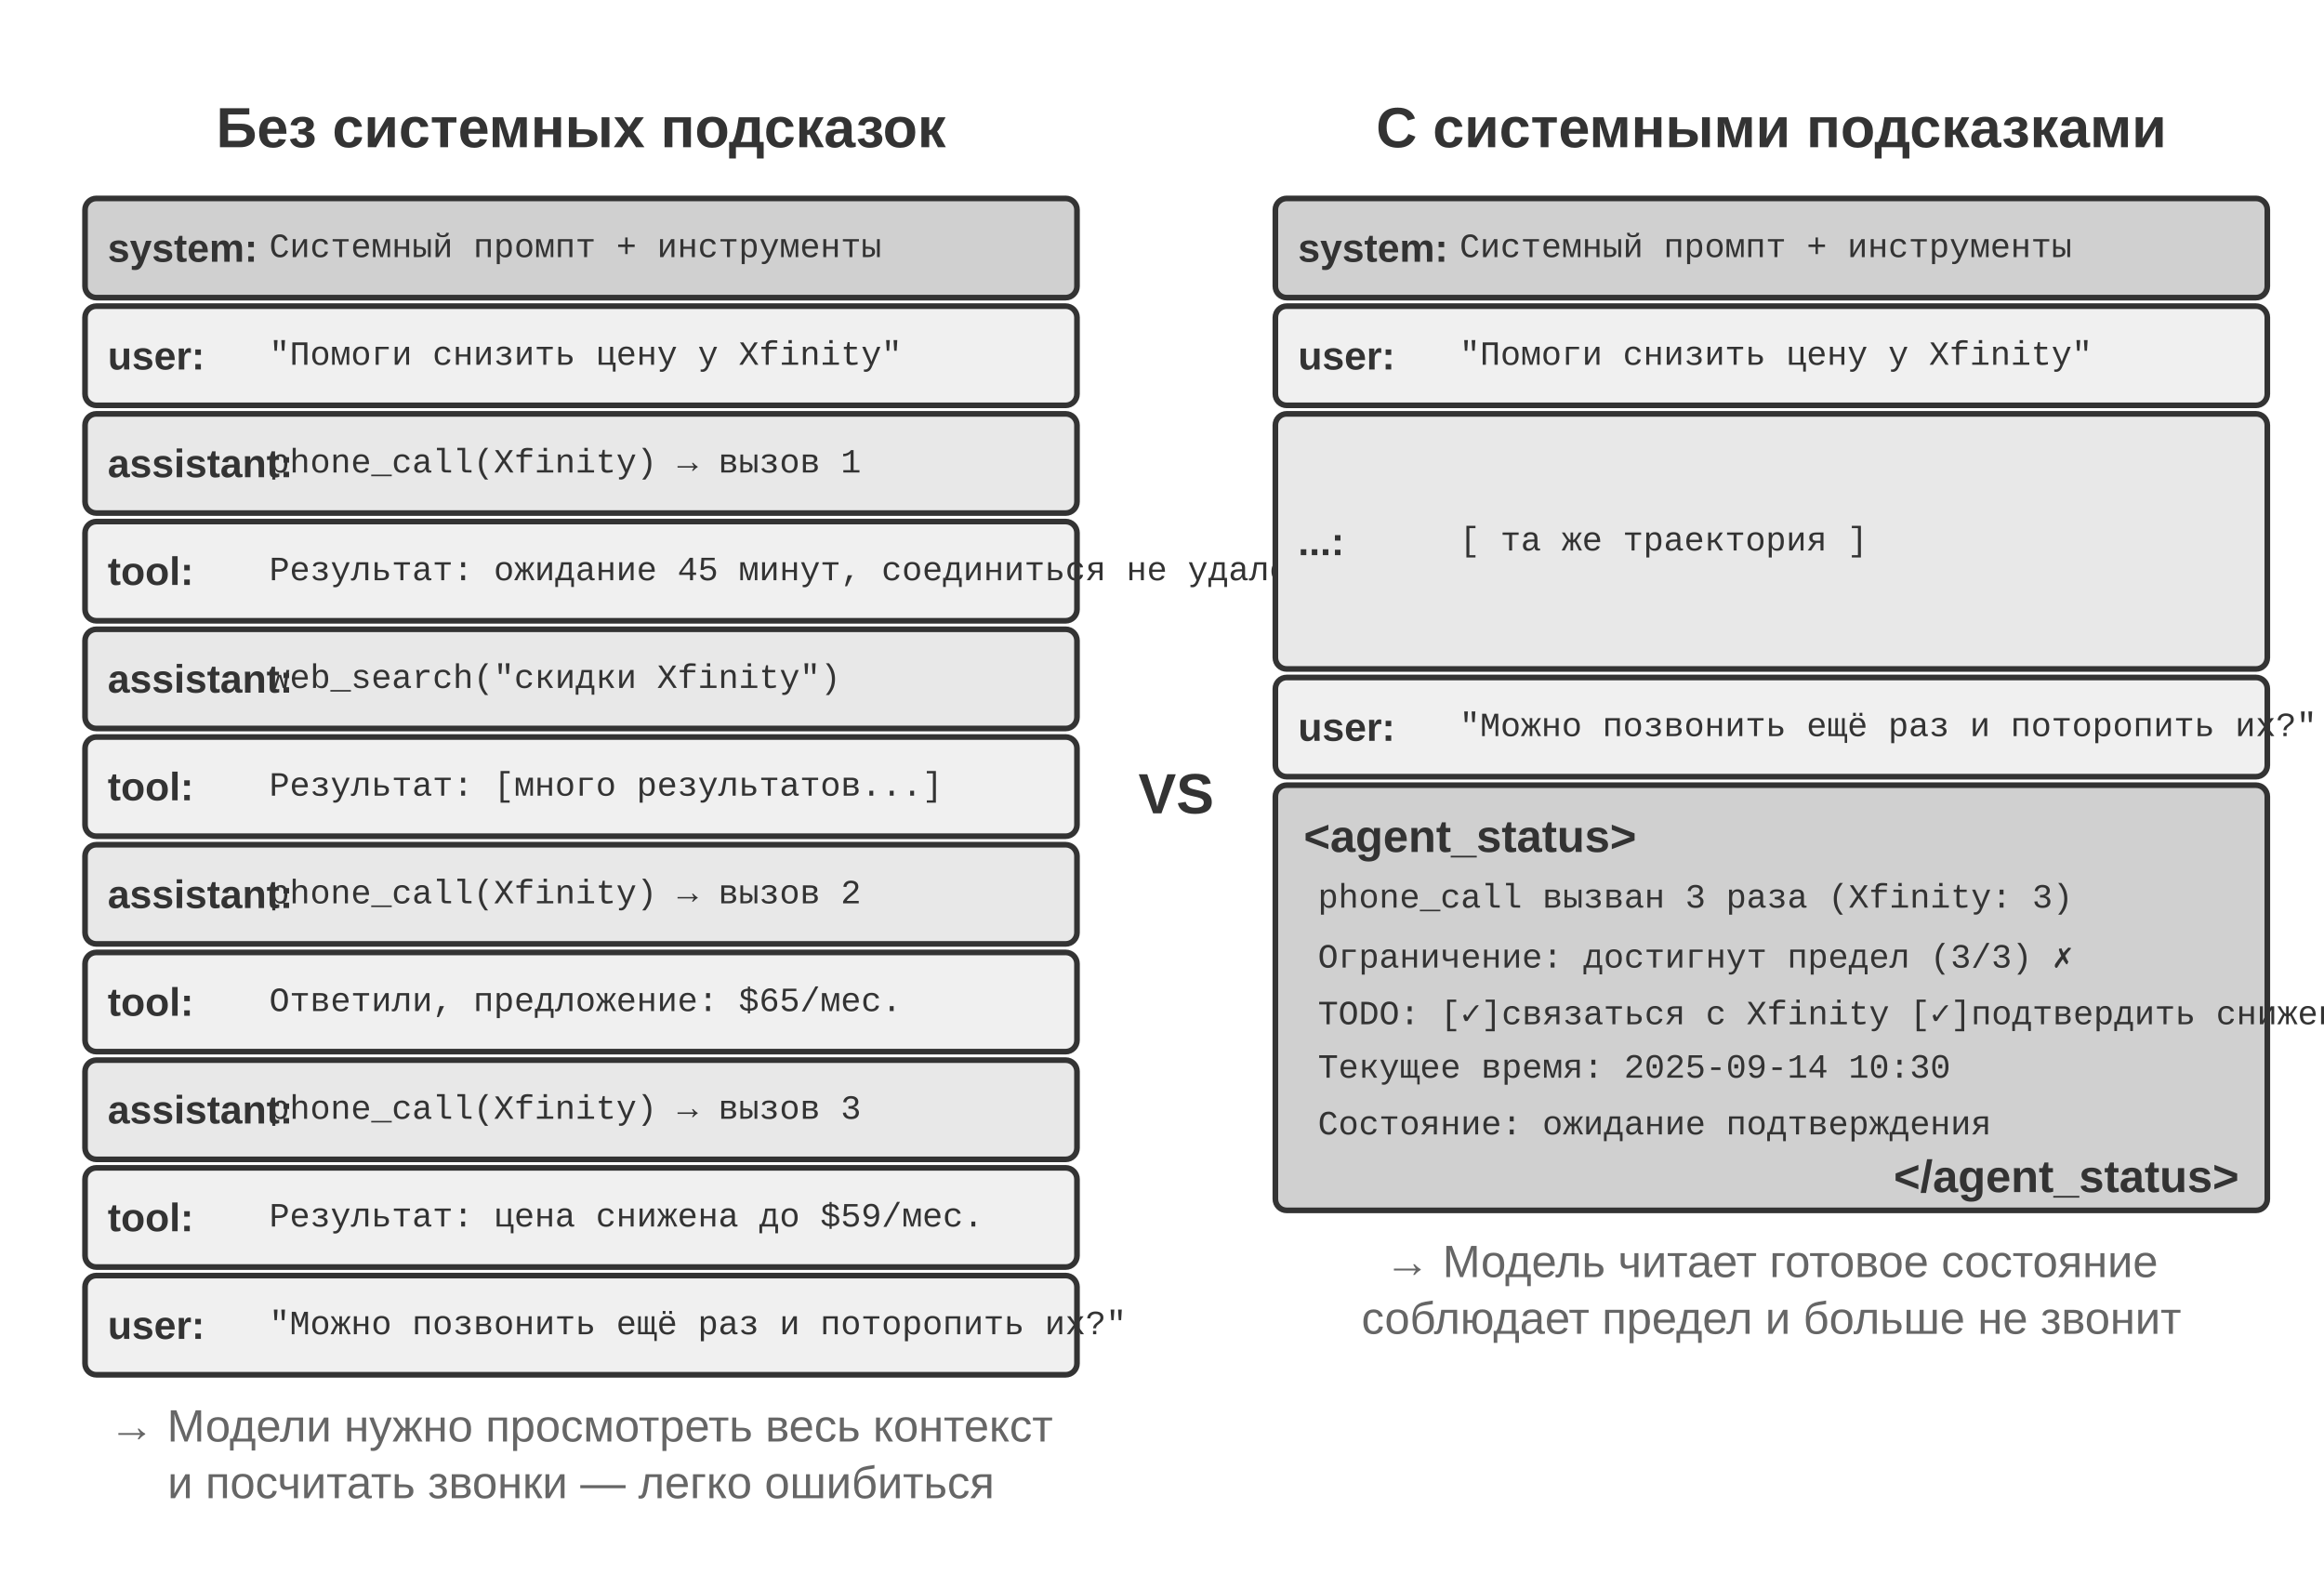
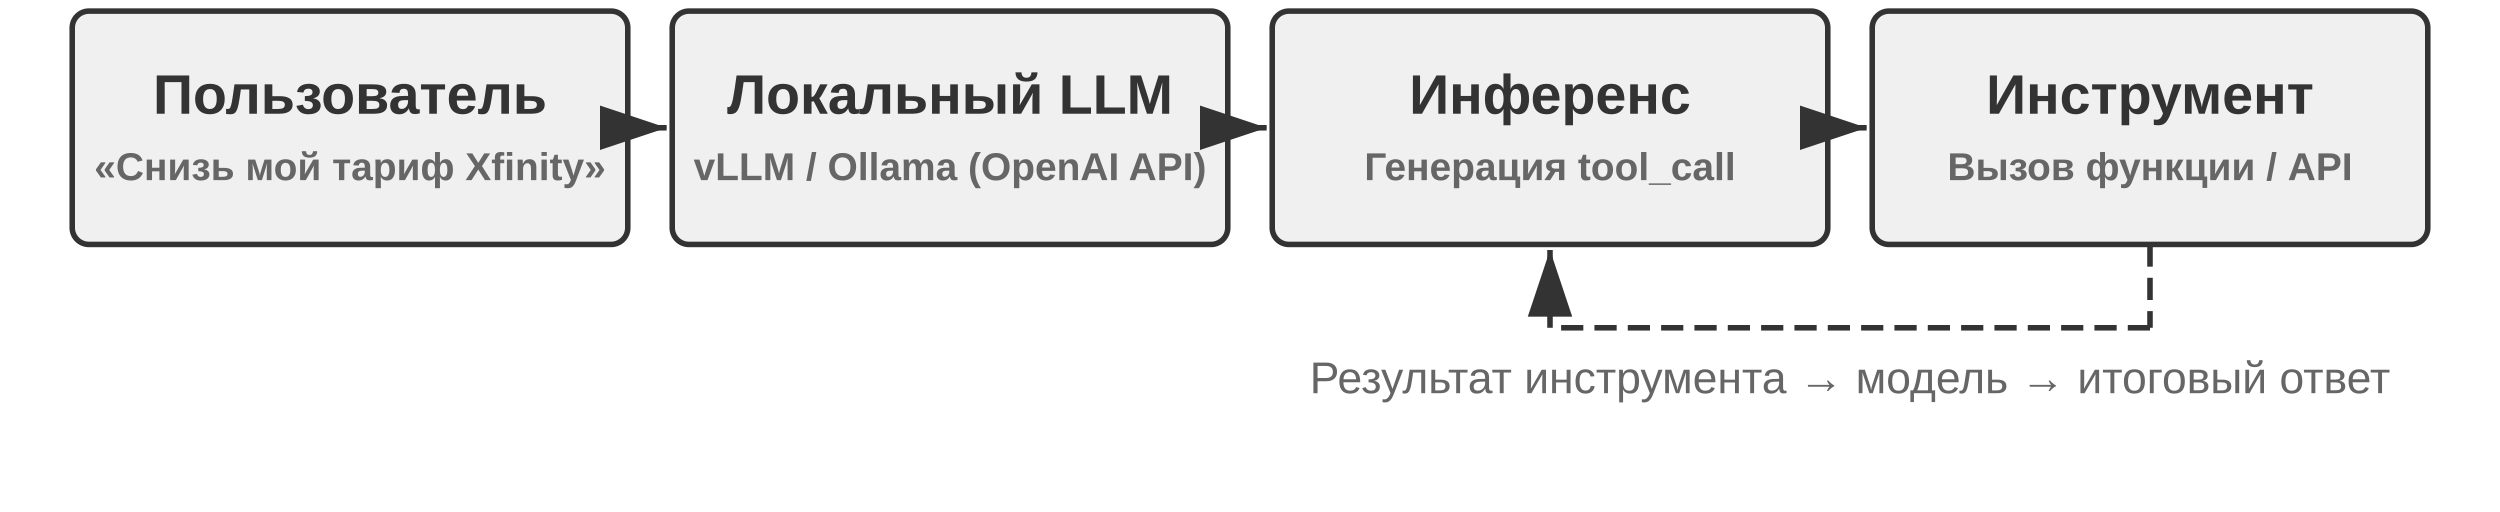
- <svg xmlns="http://www.w3.org/2000/svg" viewBox="0 20 820 560" width="820" height="560" style="background:#ffffff">
+ <svg xmlns="http://www.w3.org/2000/svg" viewBox="0 40 900 184" width="900" height="184" style="background:#ffffff">
  <defs>
    <marker id="ah" markerWidth="12" markerHeight="8" refX="12" refY="4" orient="auto">
      <polygon points="0 0, 12 4, 0 8" fill="#333333" />
    </marker>
    <marker id="ah-light" markerWidth="12" markerHeight="8" refX="12" refY="4" orient="auto">
      <polygon points="0 0, 12 4, 0 8" fill="#999999" />
    </marker>
  </defs>
-   <text x="205.0" y="65" font-family="Arial, 'Helvetica Neue', Helvetica, 'PingFang SC', 'Microsoft YaHei', sans-serif" font-size="20" fill="#333333" text-anchor="middle" dominant-baseline="central" font-weight="bold">Без системных подсказок</text>
-   <text x="625.0" y="65" font-family="Arial, 'Helvetica Neue', Helvetica, 'PingFang SC', 'Microsoft YaHei', sans-serif" font-size="20" fill="#333333" text-anchor="middle" dominant-baseline="central" font-weight="bold">С системными подсказками</text>
-   <rect x="30" y="90" width="350" height="35" rx="4" fill="#d0d0d0" stroke="#333333" stroke-width="2" />
-   <text x="38" y="107.5" font-family="Arial, 'Helvetica Neue', Helvetica, 'PingFang SC', 'Microsoft YaHei', sans-serif" font-size="14" fill="#333333" text-anchor="start" dominant-baseline="central" font-weight="bold" textLength="50.0" lengthAdjust="spacingAndGlyphs">system:</text>
-   <text x="95" y="107.5" font-family="'Courier New', Courier, monospace" font-size="12" fill="#333333" text-anchor="start" dominant-baseline="central">Системный промпт + инструменты</text>
-   <rect x="30" y="128" width="350" height="35" rx="4" fill="#f0f0f0" stroke="#333333" stroke-width="2" />
-   <text x="38" y="145.5" font-family="Arial, 'Helvetica Neue', Helvetica, 'PingFang SC', 'Microsoft YaHei', sans-serif" font-size="14" fill="#333333" text-anchor="start" dominant-baseline="central" font-weight="bold">user:</text>
-   <text x="95" y="145.5" font-family="'Courier New', Courier, monospace" font-size="12" fill="#333333" text-anchor="start" dominant-baseline="central">"Помоги снизить цену у Xfinity"</text>
-   <rect x="30" y="166" width="350" height="35" rx="4" fill="#e8e8e8" stroke="#333333" stroke-width="2" />
-   <text x="38" y="183.5" font-family="Arial, 'Helvetica Neue', Helvetica, 'PingFang SC', 'Microsoft YaHei', sans-serif" font-size="14" fill="#333333" text-anchor="start" dominant-baseline="central" font-weight="bold" textLength="50.0" lengthAdjust="spacingAndGlyphs">assistant:</text>
-   <text x="95" y="183.5" font-family="'Courier New', Courier, monospace" font-size="12" fill="#333333" text-anchor="start" dominant-baseline="central">phone_call(Xfinity) → вызов 1</text>
-   <rect x="30" y="204" width="350" height="35" rx="4" fill="#f0f0f0" stroke="#333333" stroke-width="2" />
-   <text x="38" y="221.5" font-family="Arial, 'Helvetica Neue', Helvetica, 'PingFang SC', 'Microsoft YaHei', sans-serif" font-size="14" fill="#333333" text-anchor="start" dominant-baseline="central" font-weight="bold">tool:</text>
-   <text x="95" y="221.5" font-family="'Courier New', Courier, monospace" font-size="12" fill="#333333" text-anchor="start" dominant-baseline="central" textLength="275.0" lengthAdjust="spacingAndGlyphs">Результат: ожидание 45 минут, соединиться не удалось</text>
-   <rect x="30" y="242" width="350" height="35" rx="4" fill="#e8e8e8" stroke="#333333" stroke-width="2" />
-   <text x="38" y="259.5" font-family="Arial, 'Helvetica Neue', Helvetica, 'PingFang SC', 'Microsoft YaHei', sans-serif" font-size="14" fill="#333333" text-anchor="start" dominant-baseline="central" font-weight="bold" textLength="50.0" lengthAdjust="spacingAndGlyphs">assistant:</text>
-   <text x="95" y="259.5" font-family="'Courier New', Courier, monospace" font-size="12" fill="#333333" text-anchor="start" dominant-baseline="central">web_search("скидки Xfinity")</text>
-   <rect x="30" y="280" width="350" height="35" rx="4" fill="#f0f0f0" stroke="#333333" stroke-width="2" />
-   <text x="38" y="297.5" font-family="Arial, 'Helvetica Neue', Helvetica, 'PingFang SC', 'Microsoft YaHei', sans-serif" font-size="14" fill="#333333" text-anchor="start" dominant-baseline="central" font-weight="bold">tool:</text>
-   <text x="95" y="297.5" font-family="'Courier New', Courier, monospace" font-size="12" fill="#333333" text-anchor="start" dominant-baseline="central">Результат: [много результатов...]</text>
-   <rect x="30" y="318" width="350" height="35" rx="4" fill="#e8e8e8" stroke="#333333" stroke-width="2" />
-   <text x="38" y="335.5" font-family="Arial, 'Helvetica Neue', Helvetica, 'PingFang SC', 'Microsoft YaHei', sans-serif" font-size="14" fill="#333333" text-anchor="start" dominant-baseline="central" font-weight="bold" textLength="50.0" lengthAdjust="spacingAndGlyphs">assistant:</text>
-   <text x="95" y="335.5" font-family="'Courier New', Courier, monospace" font-size="12" fill="#333333" text-anchor="start" dominant-baseline="central">phone_call(Xfinity) → вызов 2</text>
-   <rect x="30" y="356" width="350" height="35" rx="4" fill="#f0f0f0" stroke="#333333" stroke-width="2" />
-   <text x="38" y="373.5" font-family="Arial, 'Helvetica Neue', Helvetica, 'PingFang SC', 'Microsoft YaHei', sans-serif" font-size="14" fill="#333333" text-anchor="start" dominant-baseline="central" font-weight="bold">tool:</text>
-   <text x="95" y="373.5" font-family="'Courier New', Courier, monospace" font-size="12" fill="#333333" text-anchor="start" dominant-baseline="central">Ответили, предложение: $65/мес.</text>
-   <rect x="30" y="394" width="350" height="35" rx="4" fill="#e8e8e8" stroke="#333333" stroke-width="2" />
-   <text x="38" y="411.5" font-family="Arial, 'Helvetica Neue', Helvetica, 'PingFang SC', 'Microsoft YaHei', sans-serif" font-size="14" fill="#333333" text-anchor="start" dominant-baseline="central" font-weight="bold" textLength="50.0" lengthAdjust="spacingAndGlyphs">assistant:</text>
-   <text x="95" y="411.5" font-family="'Courier New', Courier, monospace" font-size="12" fill="#333333" text-anchor="start" dominant-baseline="central">phone_call(Xfinity) → вызов 3</text>
-   <rect x="30" y="432" width="350" height="35" rx="4" fill="#f0f0f0" stroke="#333333" stroke-width="2" />
-   <text x="38" y="449.5" font-family="Arial, 'Helvetica Neue', Helvetica, 'PingFang SC', 'Microsoft YaHei', sans-serif" font-size="14" fill="#333333" text-anchor="start" dominant-baseline="central" font-weight="bold">tool:</text>
-   <text x="95" y="449.5" font-family="'Courier New', Courier, monospace" font-size="12" fill="#333333" text-anchor="start" dominant-baseline="central">Результат: цена снижена до $59/мес.</text>
-   <rect x="30" y="470" width="350" height="35" rx="4" fill="#f0f0f0" stroke="#333333" stroke-width="2" />
-   <text x="38" y="487.5" font-family="Arial, 'Helvetica Neue', Helvetica, 'PingFang SC', 'Microsoft YaHei', sans-serif" font-size="14" fill="#333333" text-anchor="start" dominant-baseline="central" font-weight="bold">user:</text>
-   <text x="95" y="487.5" font-family="'Courier New', Courier, monospace" font-size="12" fill="#333333" text-anchor="start" dominant-baseline="central" textLength="275.0" lengthAdjust="spacingAndGlyphs">"Можно позвонить ещё раз и поторопить их?"</text>
-   <text x="205.0" y="523" font-family="Arial, 'Helvetica Neue', Helvetica, 'PingFang SC', 'Microsoft YaHei', sans-serif" font-size="16" fill="#666666" text-anchor="middle" dominant-baseline="central" font-weight="normal">→ Модели нужно просмотреть весь контекст</text>
-   <text x="205.0" y="543" font-family="Arial, 'Helvetica Neue', Helvetica, 'PingFang SC', 'Microsoft YaHei', sans-serif" font-size="16" fill="#666666" text-anchor="middle" dominant-baseline="central" font-weight="normal">и посчитать звонки — легко ошибиться</text>
-   <rect x="450" y="90" width="350" height="35" rx="4" fill="#d0d0d0" stroke="#333333" stroke-width="2" />
-   <text x="458" y="107.5" font-family="Arial, 'Helvetica Neue', Helvetica, 'PingFang SC', 'Microsoft YaHei', sans-serif" font-size="14" fill="#333333" text-anchor="start" dominant-baseline="central" font-weight="bold">system:</text>
-   <text x="515" y="107.5" font-family="'Courier New', Courier, monospace" font-size="12" fill="#333333" text-anchor="start" dominant-baseline="central">Системный промпт + инструменты</text>
-   <rect x="450" y="128" width="350" height="35" rx="4" fill="#f0f0f0" stroke="#333333" stroke-width="2" />
-   <text x="458" y="145.5" font-family="Arial, 'Helvetica Neue', Helvetica, 'PingFang SC', 'Microsoft YaHei', sans-serif" font-size="14" fill="#333333" text-anchor="start" dominant-baseline="central" font-weight="bold">user:</text>
-   <text x="515" y="145.5" font-family="'Courier New', Courier, monospace" font-size="12" fill="#333333" text-anchor="start" dominant-baseline="central">"Помоги снизить цену у Xfinity"</text>
-   <rect x="450" y="166" width="350" height="90" rx="4" fill="#e8e8e8" stroke="#333333" stroke-width="2" />
-   <text x="458" y="211.0" font-family="Arial, 'Helvetica Neue', Helvetica, 'PingFang SC', 'Microsoft YaHei', sans-serif" font-size="14" fill="#333333" text-anchor="start" dominant-baseline="central" font-weight="bold">...:</text>
-   <text x="515" y="211.0" font-family="'Courier New', Courier, monospace" font-size="12" fill="#333333" text-anchor="start" dominant-baseline="central">[ та же траектория ]</text>
-   <rect x="450" y="259" width="350" height="35" rx="4" fill="#f0f0f0" stroke="#333333" stroke-width="2" />
-   <text x="458" y="276.5" font-family="Arial, 'Helvetica Neue', Helvetica, 'PingFang SC', 'Microsoft YaHei', sans-serif" font-size="14" fill="#333333" text-anchor="start" dominant-baseline="central" font-weight="bold">user:</text>
-   <text x="515" y="276.5" font-family="'Courier New', Courier, monospace" font-size="12" fill="#333333" text-anchor="start" dominant-baseline="central" textLength="279.0" lengthAdjust="spacingAndGlyphs">"Можно позвонить ещё раз и поторопить их?"</text>
-   <rect x="450" y="297" width="350" height="150" rx="4" fill="#d0d0d0" stroke="#333333" stroke-width="2" />
-   <text x="460" y="315" font-family="Arial, 'Helvetica Neue', Helvetica, 'PingFang SC', 'Microsoft YaHei', sans-serif" font-size="16" fill="#333333" text-anchor="start" dominant-baseline="central" font-weight="bold">&lt;agent_status&gt;</text>
-   <text x="465" y="337" font-family="'Courier New', Courier, monospace" font-size="12" fill="#333333" text-anchor="start" dominant-baseline="central">phone_call вызван 3 раза (Xfinity: 3)</text>
-   <text x="465" y="357" font-family="'Courier New', Courier, monospace" font-size="12" fill="#333333" text-anchor="start" dominant-baseline="central">Ограничение: достигнут предел (3/3) ✗</text>
-   <text x="465" y="377" font-family="'Courier New', Courier, monospace" font-size="12" fill="#333333" text-anchor="start" dominant-baseline="central" textLength="329.0" lengthAdjust="spacingAndGlyphs">TODO: [✓]связаться с Xfinity [✓]подтвердить снижение цены</text>
-   <text x="465" y="397" font-family="'Courier New', Courier, monospace" font-size="12" fill="#333333" text-anchor="start" dominant-baseline="central">Текущее время: 2025-09-14 10:30</text>
-   <text x="465" y="417" font-family="'Courier New', Courier, monospace" font-size="12" fill="#333333" text-anchor="start" dominant-baseline="central">Состояние: ожидание подтверждения</text>
-   <text x="790" y="435" font-family="Arial, 'Helvetica Neue', Helvetica, 'PingFang SC', 'Microsoft YaHei', sans-serif" font-size="16" fill="#333333" text-anchor="end" dominant-baseline="central" font-weight="bold">&lt;/agent_status&gt;</text>
-   <text x="625.0" y="465" font-family="Arial, 'Helvetica Neue', Helvetica, 'PingFang SC', 'Microsoft YaHei', sans-serif" font-size="16" fill="#666666" text-anchor="middle" dominant-baseline="central" font-weight="normal">→ Модель читает готовое состояние</text>
-   <text x="625.0" y="485" font-family="Arial, 'Helvetica Neue', Helvetica, 'PingFang SC', 'Microsoft YaHei', sans-serif" font-size="16" fill="#666666" text-anchor="middle" dominant-baseline="central" font-weight="normal">соблюдает предел и больше не звонит</text>
-   <text x="415.0" y="300" font-family="Arial, 'Helvetica Neue', Helvetica, 'PingFang SC', 'Microsoft YaHei', sans-serif" font-size="20" fill="#333333" text-anchor="middle" dominant-baseline="central" font-weight="bold">VS</text>
+   <rect x="26.0" y="44" width="200" height="84" rx="6" fill="#f0f0f0" stroke="#333333" stroke-width="2" />
+   <text x="126.0" y="74.0" font-family="Arial, 'Helvetica Neue', Helvetica, 'PingFang SC', 'Microsoft YaHei', sans-serif" font-size="20" fill="#333333" text-anchor="middle" dominant-baseline="central" font-weight="bold">Пользователь</text>
+   <text x="126.0" y="100.0" font-family="Arial, 'Helvetica Neue', Helvetica, 'PingFang SC', 'Microsoft YaHei', sans-serif" font-size="14" fill="#666666" text-anchor="middle" dominant-baseline="central" font-weight="bold">«Снизь мой тариф Xfinity»</text>
+   <rect x="242.0" y="44" width="200" height="84" rx="6" fill="#f0f0f0" stroke="#333333" stroke-width="2" />
+   <text x="342.0" y="74.0" font-family="Arial, 'Helvetica Neue', Helvetica, 'PingFang SC', 'Microsoft YaHei', sans-serif" font-size="20" fill="#333333" text-anchor="middle" dominant-baseline="central" font-weight="bold">Локальный LLM</text>
+   <text x="342.0" y="100.0" font-family="Arial, 'Helvetica Neue', Helvetica, 'PingFang SC', 'Microsoft YaHei', sans-serif" font-size="14" fill="#666666" text-anchor="middle" dominant-baseline="central" font-weight="bold">vLLM / Ollama (OpenAI API)</text>
+   <line x1="228.0" y1="86.0" x2="240.0" y2="86.0" stroke="#333333" stroke-width="2" marker-end="url(#ah)" />
+   <rect x="458.0" y="44" width="200" height="84" rx="6" fill="#f0f0f0" stroke="#333333" stroke-width="2" />
+   <text x="558.0" y="74.0" font-family="Arial, 'Helvetica Neue', Helvetica, 'PingFang SC', 'Microsoft YaHei', sans-serif" font-size="20" fill="#333333" text-anchor="middle" dominant-baseline="central" font-weight="bold">Инференс</text>
+   <text x="558.0" y="100.0" font-family="Arial, 'Helvetica Neue', Helvetica, 'PingFang SC', 'Microsoft YaHei', sans-serif" font-size="14" fill="#666666" text-anchor="middle" dominant-baseline="central" font-weight="bold">Генерация tool_call</text>
+   <line x1="444.0" y1="86.0" x2="456.0" y2="86.0" stroke="#333333" stroke-width="2" marker-end="url(#ah)" />
+   <rect x="674.0" y="44" width="200" height="84" rx="6" fill="#f0f0f0" stroke="#333333" stroke-width="2" />
+   <text x="774.0" y="74.0" font-family="Arial, 'Helvetica Neue', Helvetica, 'PingFang SC', 'Microsoft YaHei', sans-serif" font-size="20" fill="#333333" text-anchor="middle" dominant-baseline="central" font-weight="bold">Инструмент</text>
+   <text x="774.0" y="100.0" font-family="Arial, 'Helvetica Neue', Helvetica, 'PingFang SC', 'Microsoft YaHei', sans-serif" font-size="14" fill="#666666" text-anchor="middle" dominant-baseline="central" font-weight="bold">Вызов функции / API</text>
+   <line x1="660.0" y1="86.0" x2="672.0" y2="86.0" stroke="#333333" stroke-width="2" marker-end="url(#ah)" />
+   <line x1="774.0" y1="128" x2="774.0" y2="158" stroke="#333333" stroke-width="2" stroke-dasharray="8,4" />
+   <line x1="774.0" y1="158" x2="558.0" y2="158" stroke="#333333" stroke-width="2" stroke-dasharray="8,4" />
+   <line x1="558.0" y1="158" x2="558.0" y2="130" stroke="#333333" stroke-width="2" stroke-dasharray="8,4" marker-end="url(#ah)" />
+   <text x="666.0" y="176" font-family="Arial, 'Helvetica Neue', Helvetica, 'PingFang SC', 'Microsoft YaHei', sans-serif" font-size="16" fill="#666666" text-anchor="middle" dominant-baseline="central" font-weight="normal">Результат инструмента → модель → итоговый ответ</text>
</svg>
